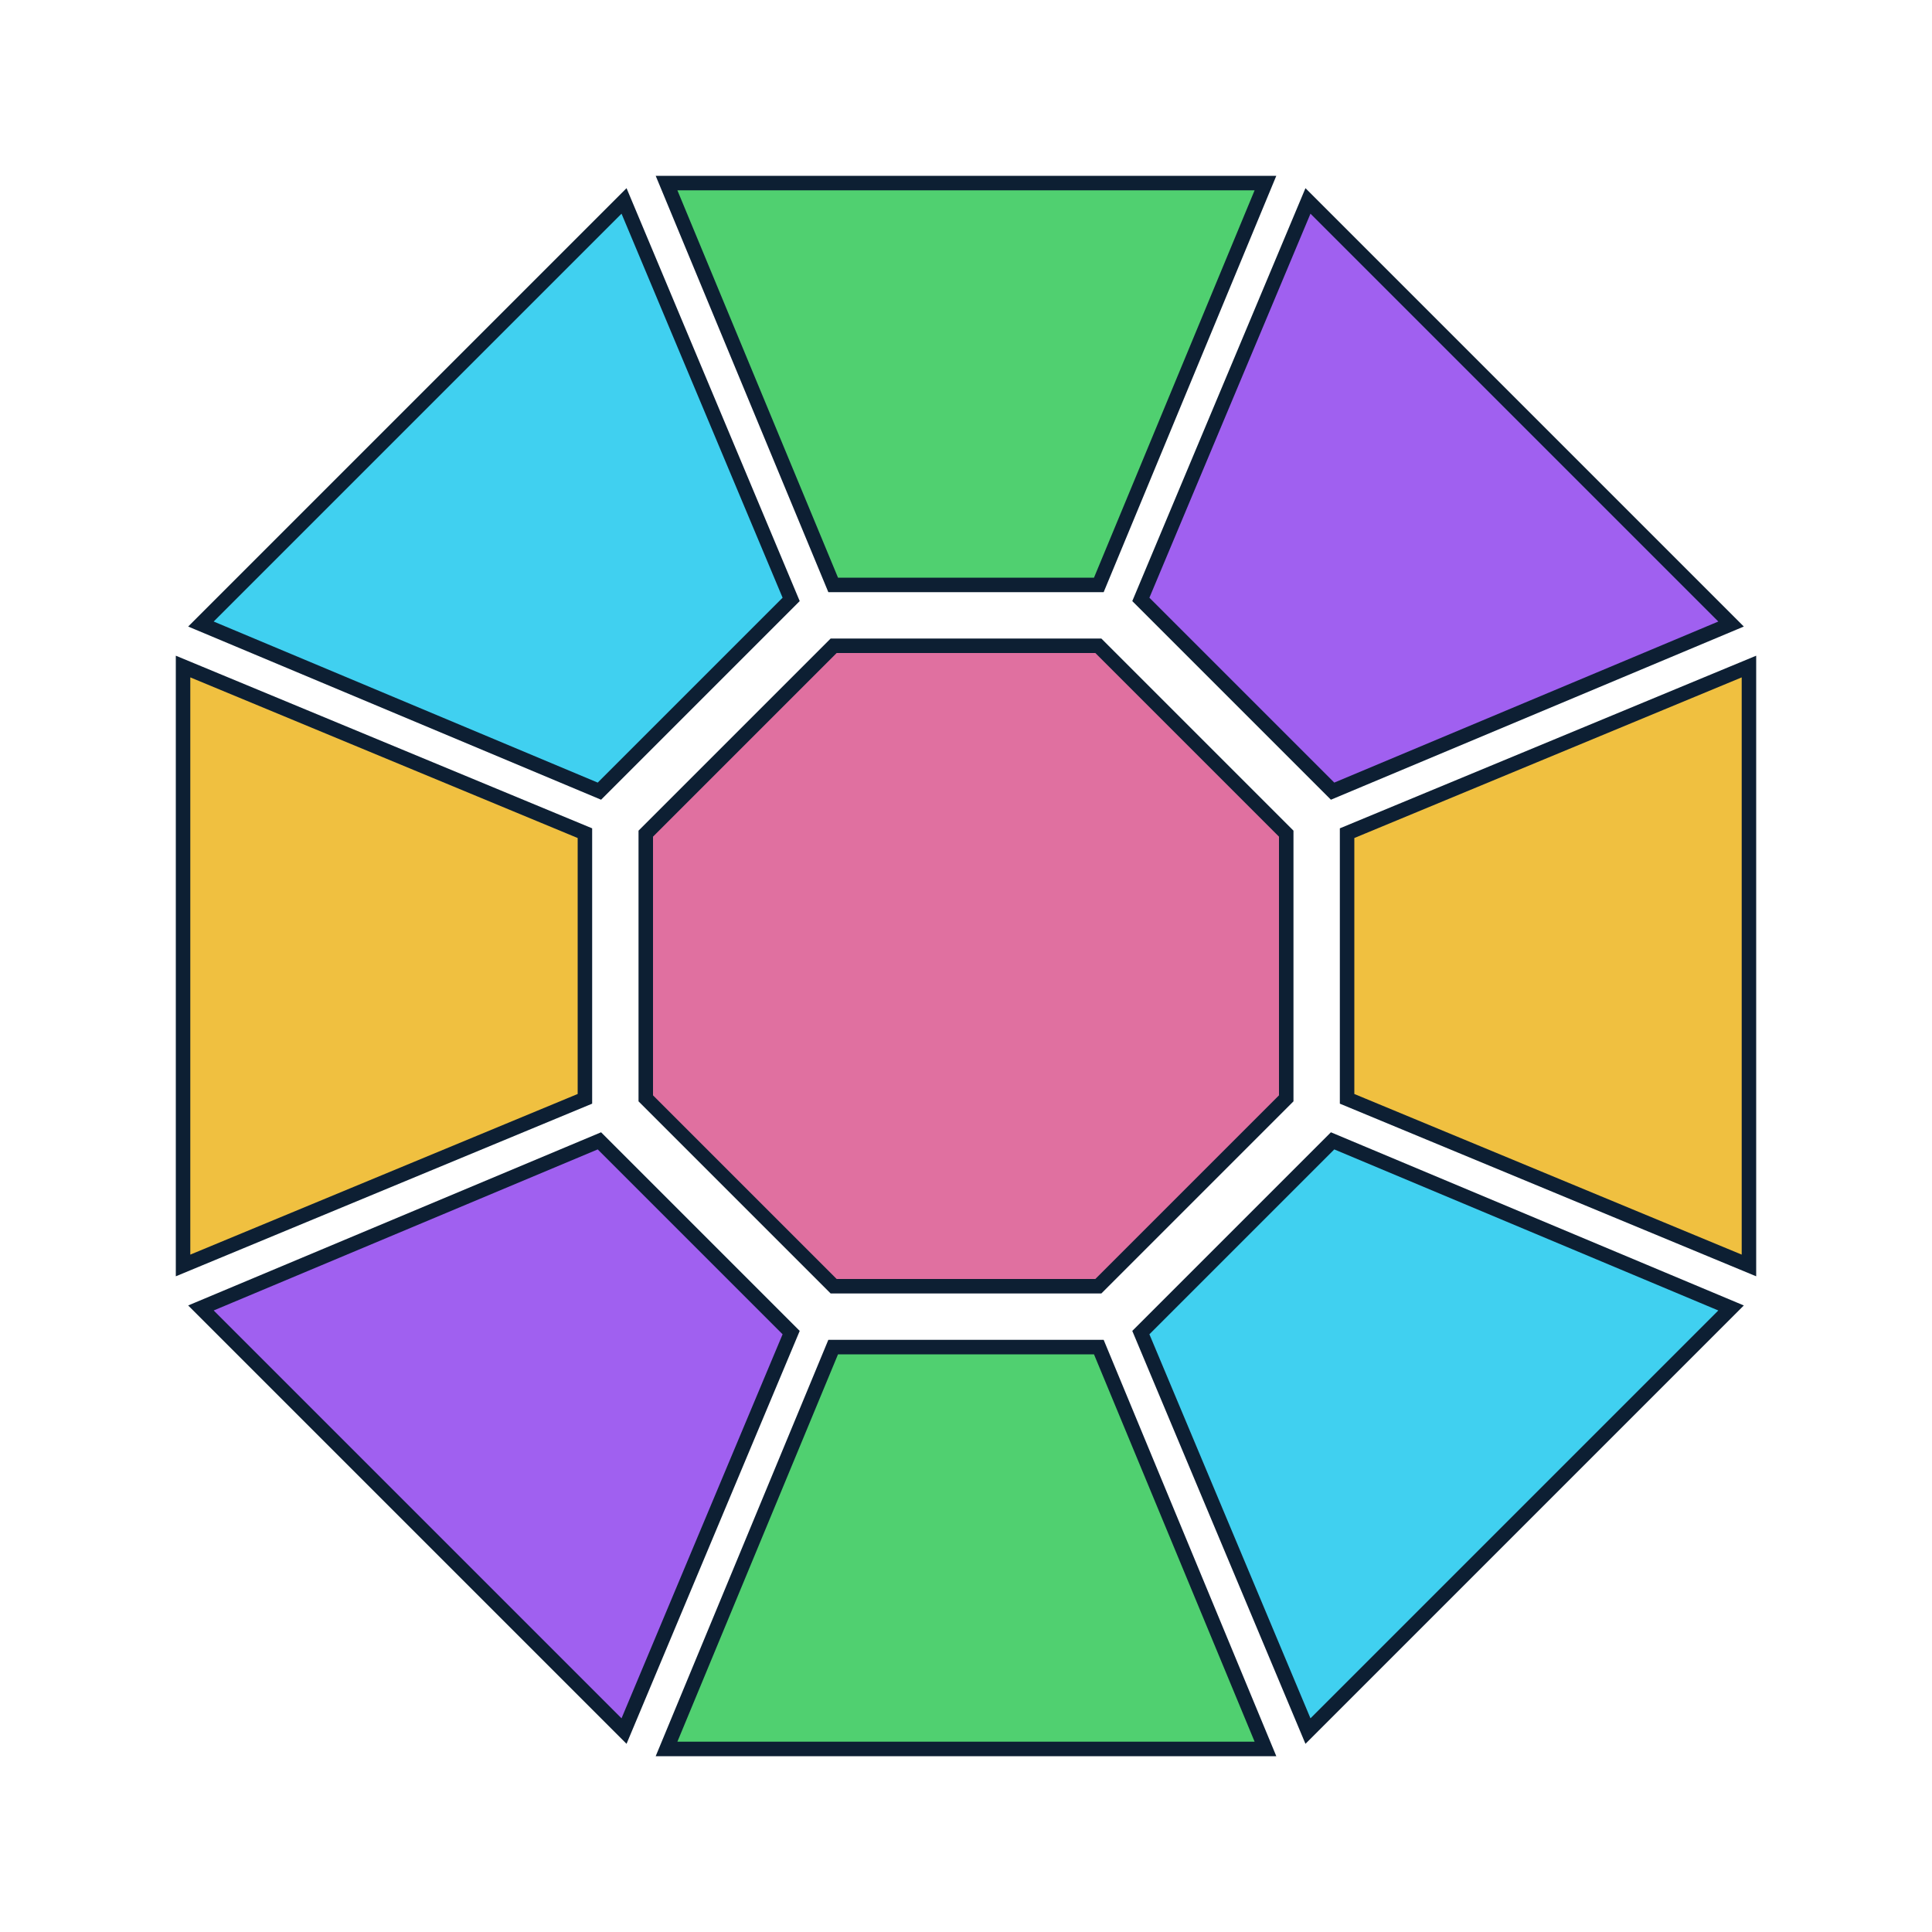
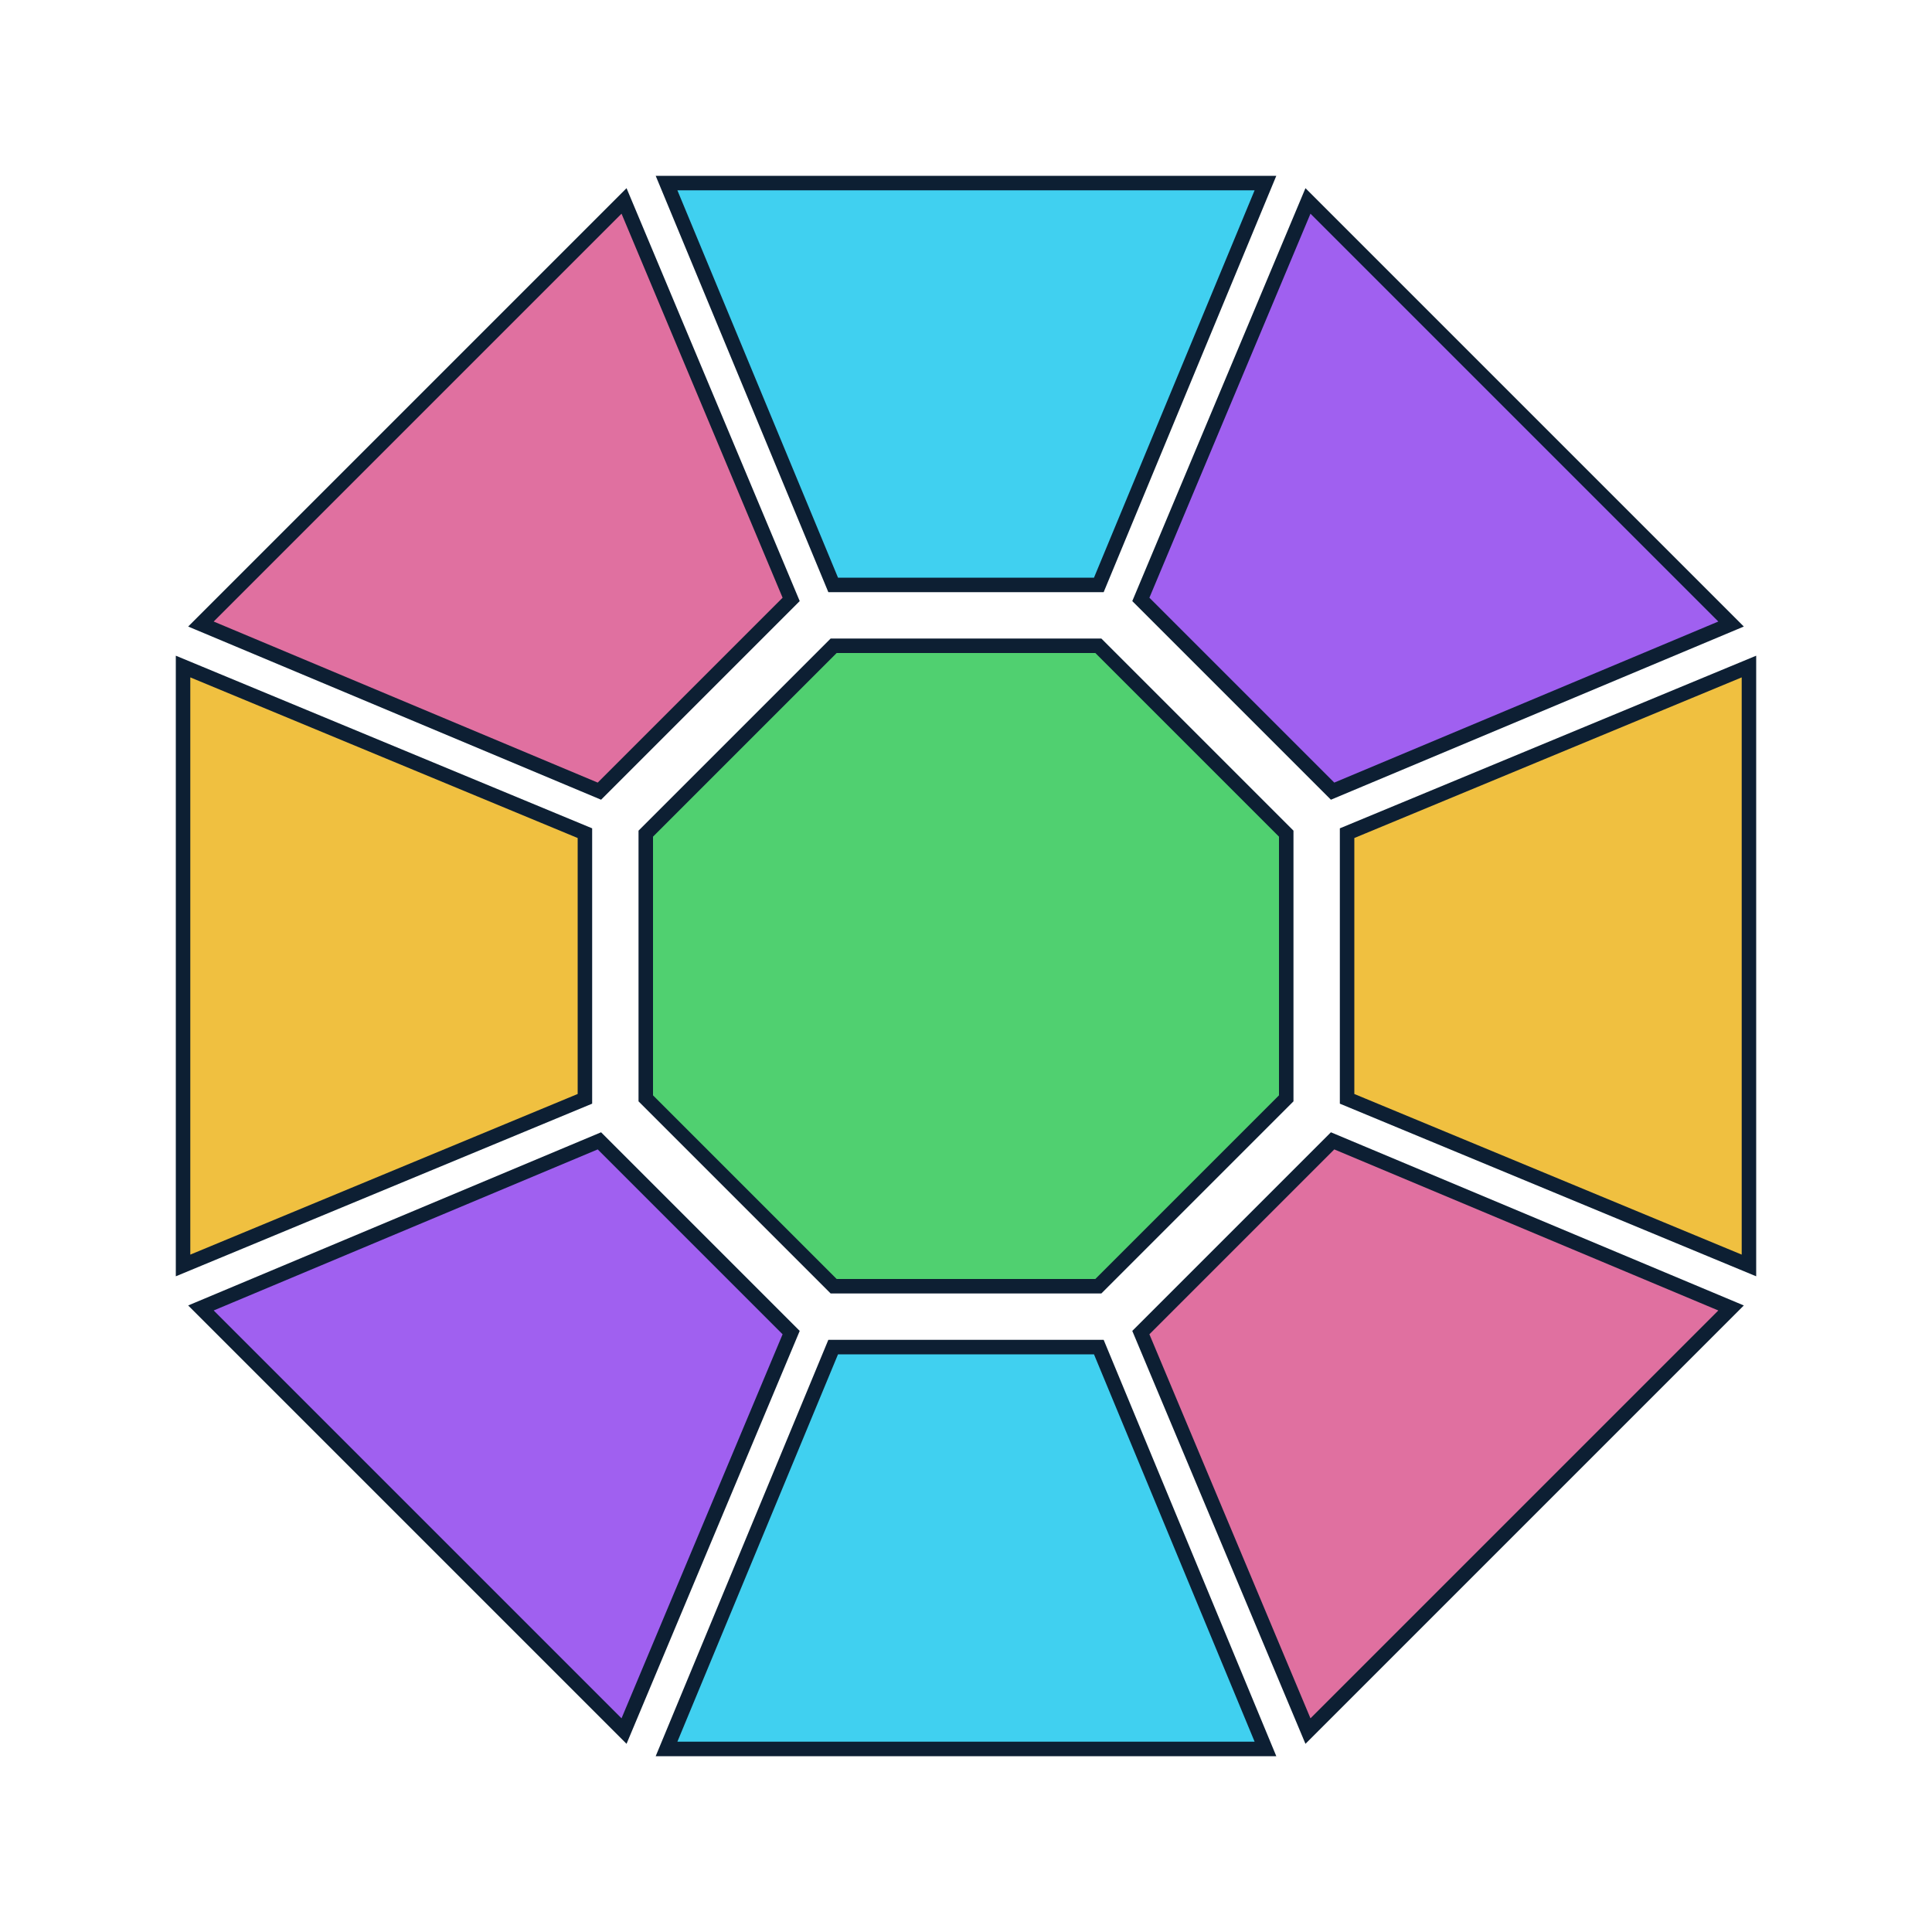
<svg xmlns="http://www.w3.org/2000/svg" viewBox="0 0 400 400" width="400" height="400">
-   <polygon points="275.9,236.2 236.2,275.9 270.8,358.4 358.4,270.8" fill="#40d0f0" stroke="#0d1f33" stroke-width="3" />
-   <polygon points="124.1,163.8 163.8,124.1 129.2,41.6 41.6,129.2" fill="#40d0f0" stroke="#0d1f33" stroke-width="3" />
-   <polygon points="227.5,278.9 172.5,278.9 138.0,362.1 262.0,362.1" fill="#50d070" stroke="#0d1f33" stroke-width="3" />
-   <polygon points="172.5,121.1 227.5,121.1 262.0,37.9 138.0,37.9" fill="#50d070" stroke="#0d1f33" stroke-width="3" />
+   <polygon points="275.9,236.2 236.2,275.9 270.8,358.4 358.4,270.8" fill="#e070a0" stroke="#0d1f33" stroke-width="3" />
+   <polygon points="124.1,163.8 163.8,124.1 129.2,41.6 41.6,129.2" fill="#e070a0" stroke="#0d1f33" stroke-width="3" />
+   <polygon points="227.5,278.9 172.5,278.9 138.0,362.1 262.0,362.1" fill="#40d0f0" stroke="#0d1f33" stroke-width="3" />
+   <polygon points="172.5,121.1 227.5,121.1 262.0,37.9 138.0,37.9" fill="#40d0f0" stroke="#0d1f33" stroke-width="3" />
  <polygon points="163.8,275.9 124.1,236.2 41.6,270.8 129.2,358.4" fill="#a060f0" stroke="#0d1f33" stroke-width="3" />
  <polygon points="236.2,124.1 275.9,163.8 358.4,129.2 270.8,41.6" fill="#a060f0" stroke="#0d1f33" stroke-width="3" />
  <polygon points="121.1,227.5 121.1,172.5 37.9,138.0 37.9,262.0" fill="#f0c040" stroke="#0d1f33" stroke-width="3" />
  <polygon points="278.9,172.5 278.9,227.5 362.1,262.0 362.1,138.0" fill="#f0c040" stroke="#0d1f33" stroke-width="3" />
-   <polygon points="266.3,227.4 227.4,266.3 172.6,266.3 133.7,227.4 133.7,172.6 172.6,133.7 227.4,133.7 266.3,172.6" fill="#e070a0" stroke="#0d1f33" stroke-width="3" />
+   <polygon points="266.3,227.4 227.4,266.3 172.6,266.3 133.7,227.4 133.7,172.6 172.6,133.7 227.4,133.7 266.3,172.6" fill="#50d070" stroke="#0d1f33" stroke-width="3" />
</svg>
